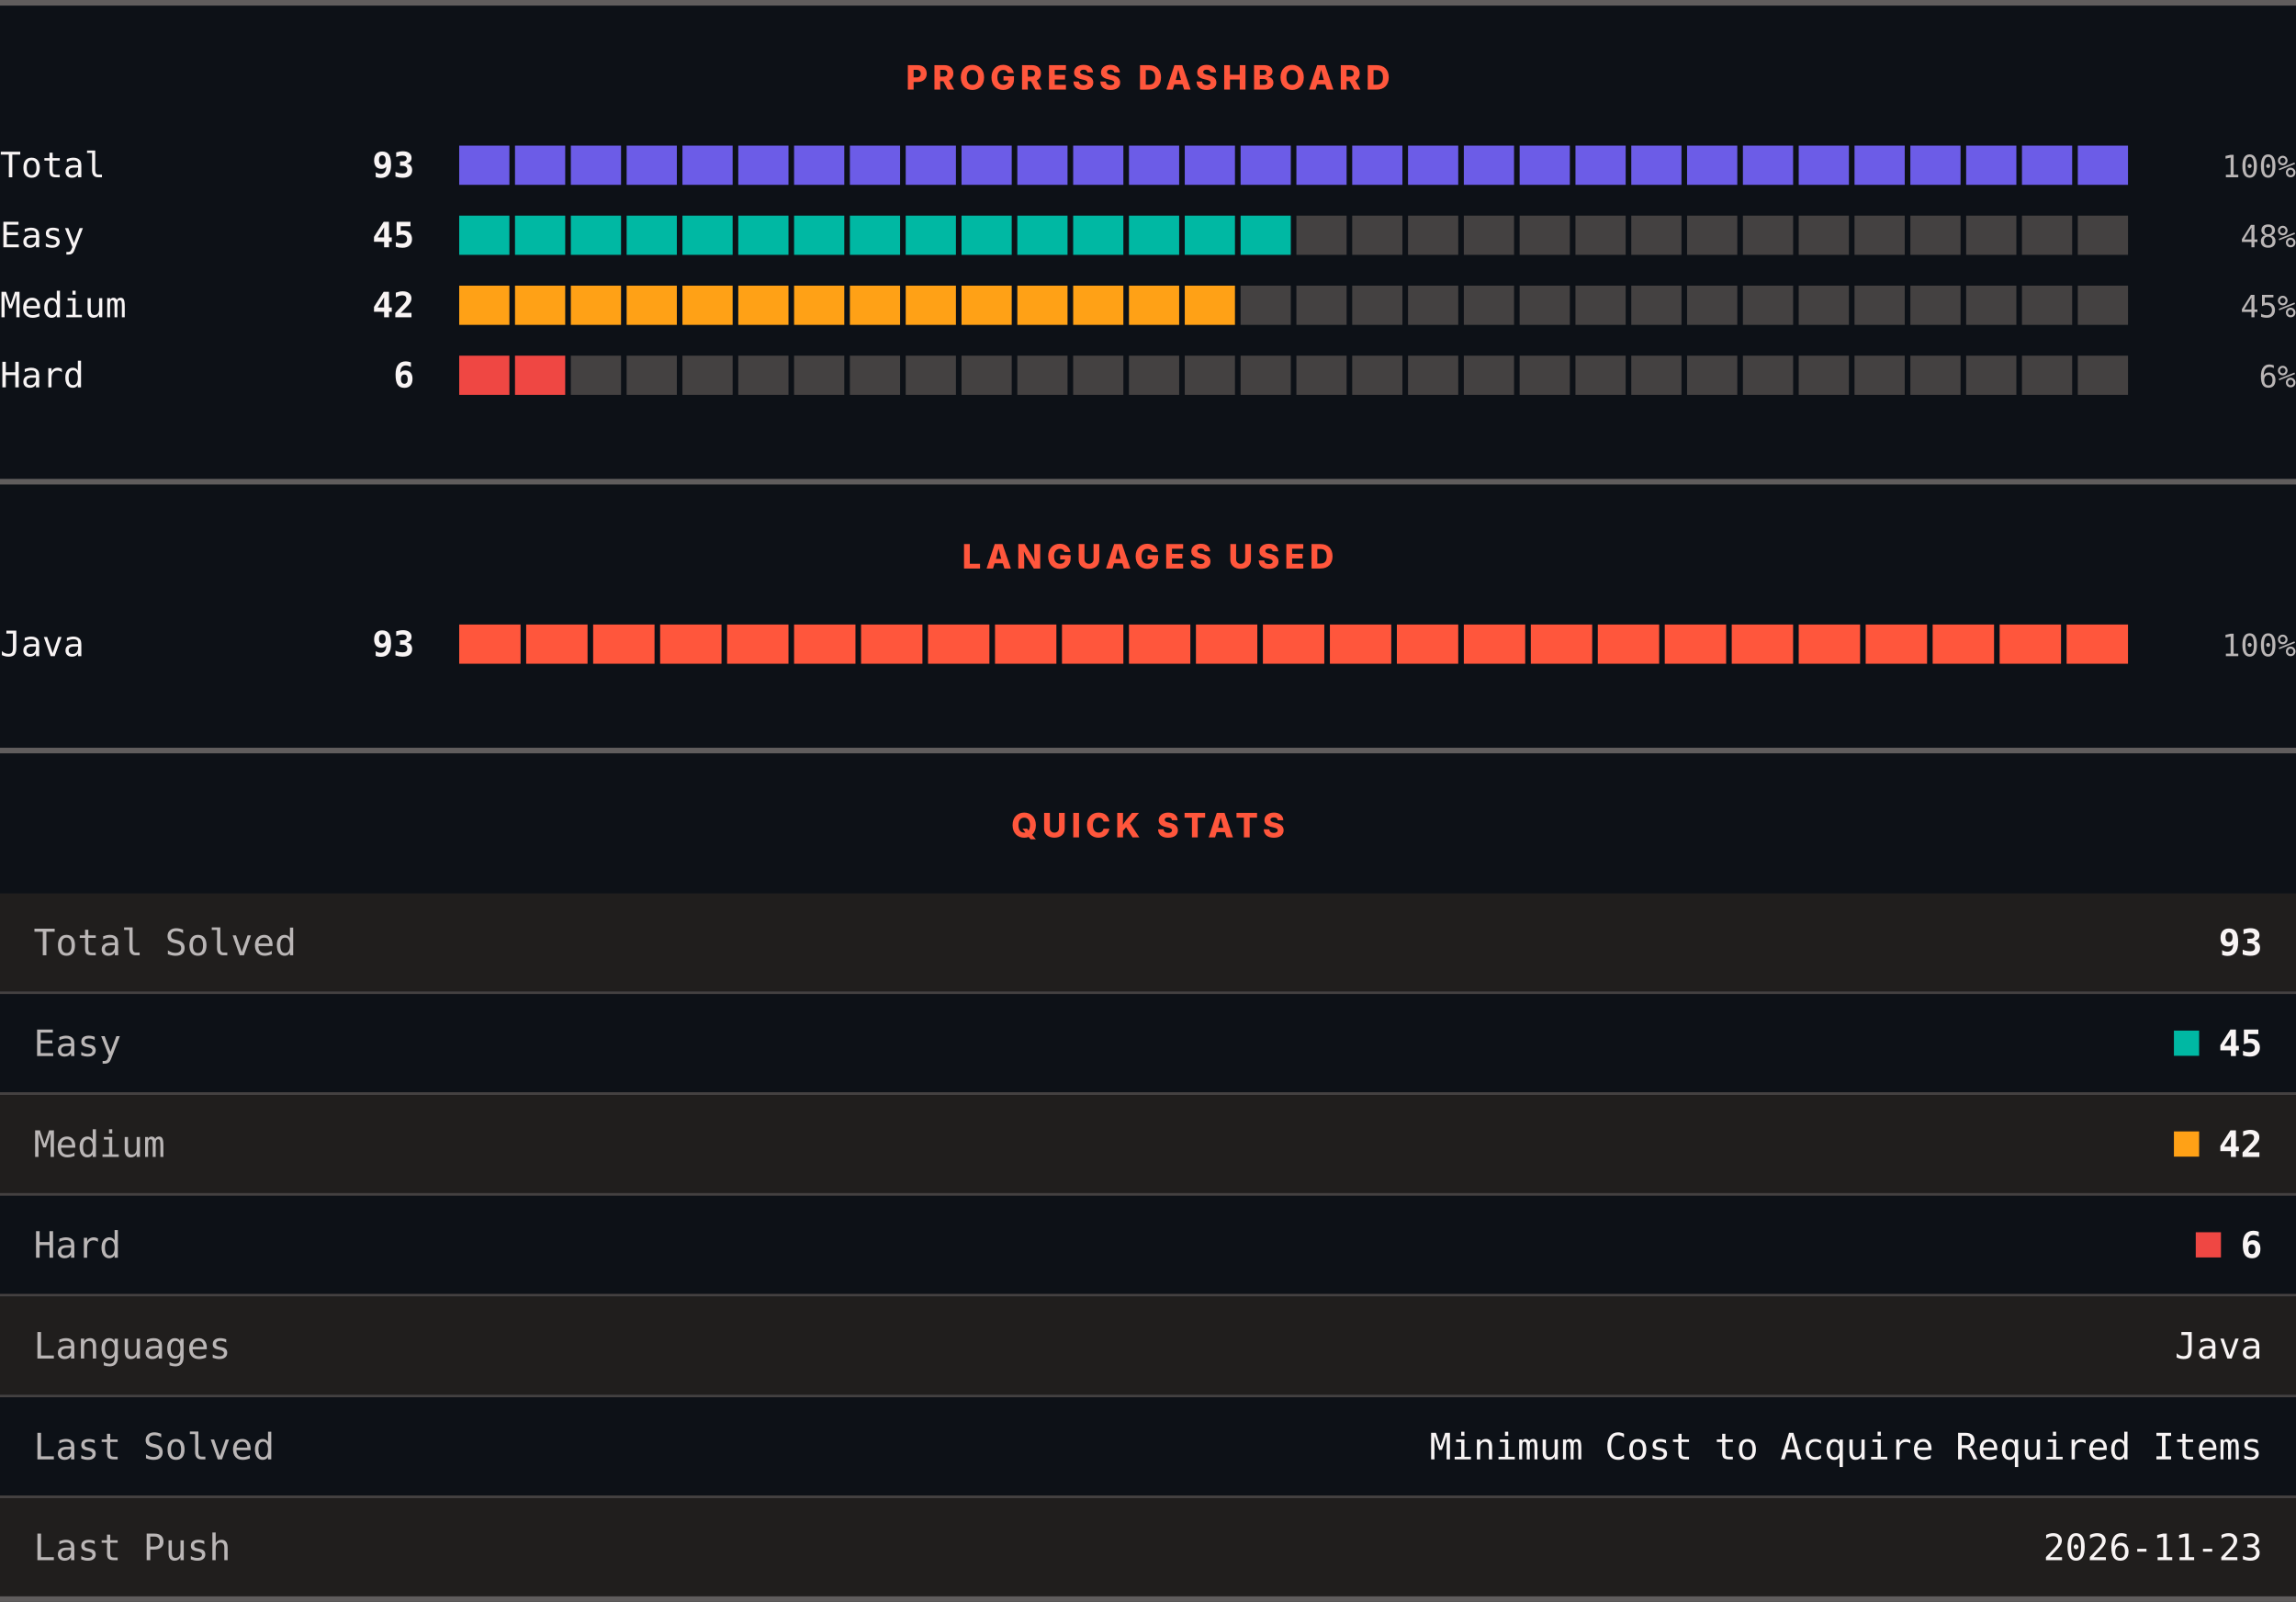
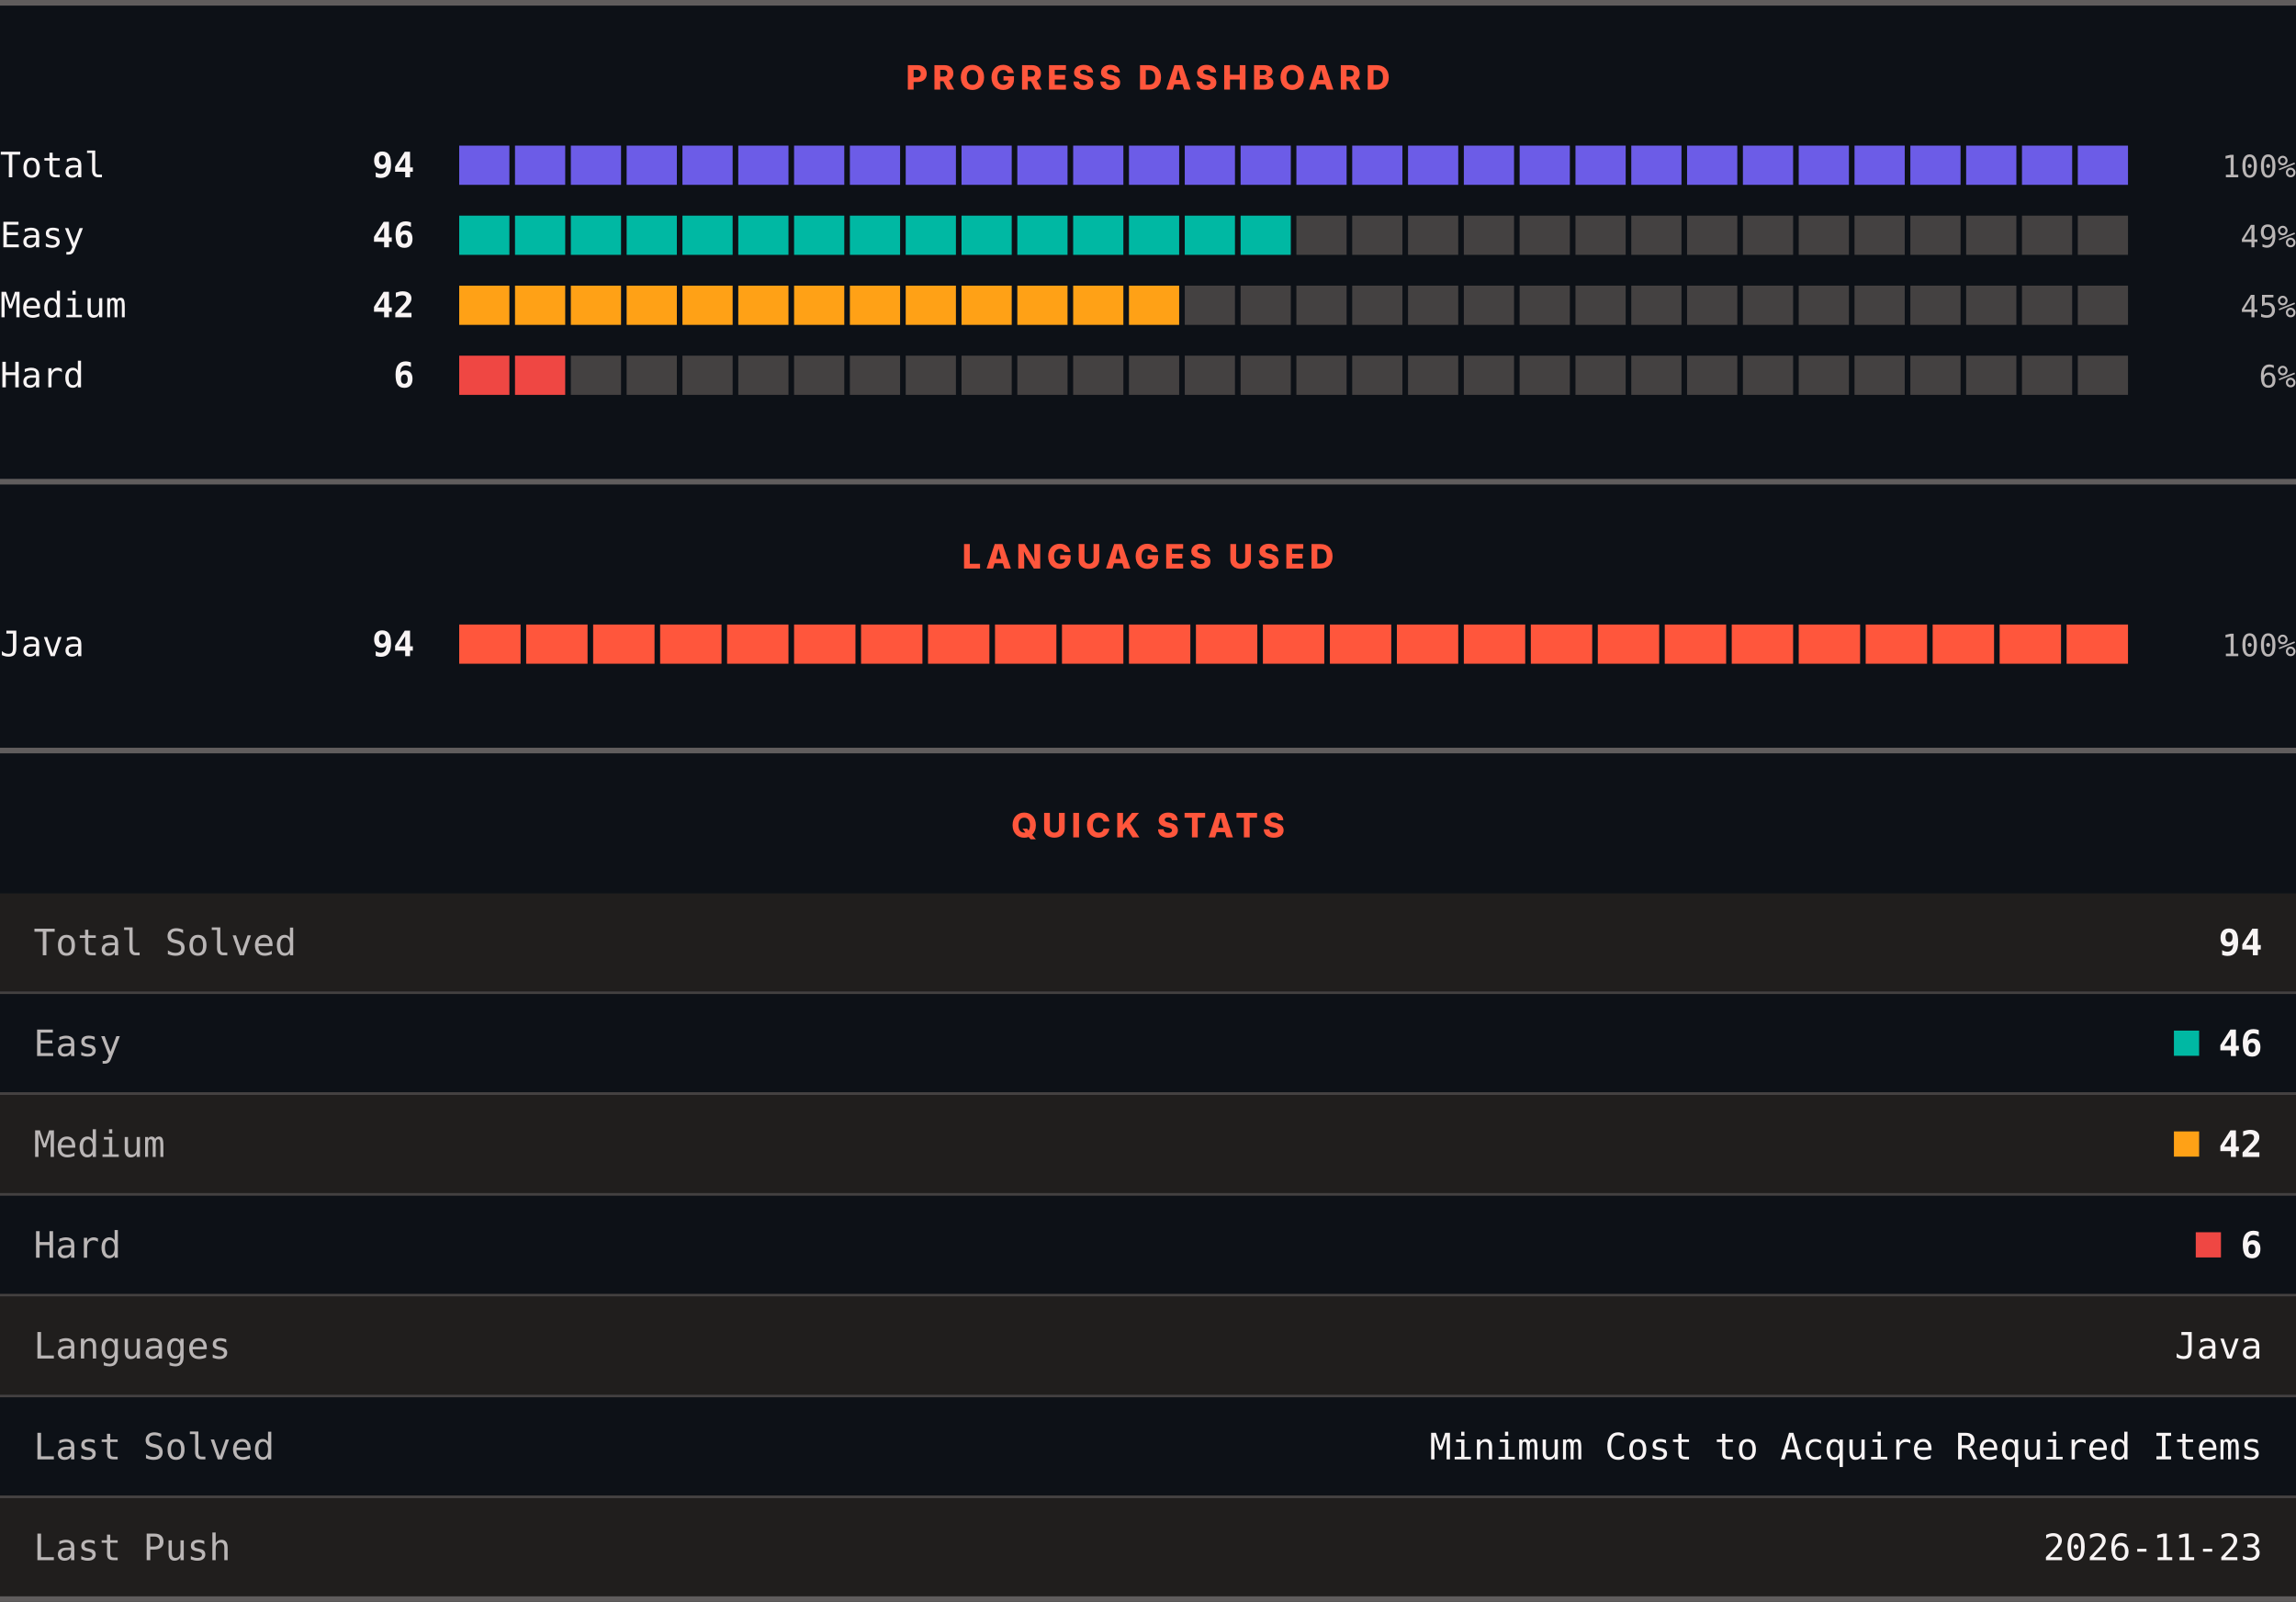
<svg xmlns="http://www.w3.org/2000/svg" width="820" height="572" viewBox="0 0 820 572" role="img" aria-label="LeetCode progress, languages and quick stats">
  <rect width="820" height="572" fill="#0d1117" />
  <rect x="0" y="0" width="820" height="2" fill="#605d5d" />
  <text x="410" y="32" text-anchor="middle" font-family="Archivo, system-ui, -apple-system, Segoe UI, sans-serif" font-size="12" font-weight="800" letter-spacing="1.68" fill="#ff563c">PROGRESS DASHBOARD</text>
  <text x="0" y="63.3" font-family="ui-monospace, SFMono-Regular, Menlo, Consolas, monospace" font-size="12.5" fill="#f8f4f4">Total</text>
-   <text x="148" y="63.3" text-anchor="end" font-family="ui-monospace, SFMono-Regular, Menlo, Consolas, monospace" font-size="12.5" font-weight="700" fill="#f8f4f4">93</text>
+   <text x="148" y="63.3" text-anchor="end" font-family="ui-monospace, SFMono-Regular, Menlo, Consolas, monospace" font-size="12.5" font-weight="700" fill="#f8f4f4">94</text>
  <rect x="164.00" y="52" width="17.93" height="14" fill="#6c5ce7" />
  <rect x="183.93" y="52" width="17.93" height="14" fill="#6c5ce7" />
  <rect x="203.87" y="52" width="17.93" height="14" fill="#6c5ce7" />
  <rect x="223.80" y="52" width="17.93" height="14" fill="#6c5ce7" />
  <rect x="243.73" y="52" width="17.93" height="14" fill="#6c5ce7" />
  <rect x="263.67" y="52" width="17.93" height="14" fill="#6c5ce7" />
  <rect x="283.60" y="52" width="17.93" height="14" fill="#6c5ce7" />
  <rect x="303.53" y="52" width="17.93" height="14" fill="#6c5ce7" />
  <rect x="323.47" y="52" width="17.93" height="14" fill="#6c5ce7" />
  <rect x="343.40" y="52" width="17.93" height="14" fill="#6c5ce7" />
  <rect x="363.33" y="52" width="17.93" height="14" fill="#6c5ce7" />
  <rect x="383.27" y="52" width="17.93" height="14" fill="#6c5ce7" />
  <rect x="403.20" y="52" width="17.93" height="14" fill="#6c5ce7" />
  <rect x="423.13" y="52" width="17.93" height="14" fill="#6c5ce7" />
  <rect x="443.07" y="52" width="17.93" height="14" fill="#6c5ce7" />
  <rect x="463.00" y="52" width="17.93" height="14" fill="#6c5ce7" />
  <rect x="482.93" y="52" width="17.93" height="14" fill="#6c5ce7" />
  <rect x="502.87" y="52" width="17.93" height="14" fill="#6c5ce7" />
  <rect x="522.80" y="52" width="17.93" height="14" fill="#6c5ce7" />
  <rect x="542.73" y="52" width="17.93" height="14" fill="#6c5ce7" />
  <rect x="562.67" y="52" width="17.93" height="14" fill="#6c5ce7" />
  <rect x="582.60" y="52" width="17.93" height="14" fill="#6c5ce7" />
  <rect x="602.53" y="52" width="17.93" height="14" fill="#6c5ce7" />
  <rect x="622.47" y="52" width="17.93" height="14" fill="#6c5ce7" />
  <rect x="642.40" y="52" width="17.93" height="14" fill="#6c5ce7" />
  <rect x="662.33" y="52" width="17.93" height="14" fill="#6c5ce7" />
  <rect x="682.27" y="52" width="17.93" height="14" fill="#6c5ce7" />
  <rect x="702.20" y="52" width="17.93" height="14" fill="#6c5ce7" />
  <rect x="722.13" y="52" width="17.93" height="14" fill="#6c5ce7" />
  <rect x="742.07" y="52" width="17.93" height="14" fill="#6c5ce7" />
  <text x="820" y="63.3" text-anchor="end" font-family="ui-monospace, SFMono-Regular, Menlo, Consolas, monospace" font-size="11" fill="#bab6b6">100%</text>
  <text x="0" y="88.3" font-family="ui-monospace, SFMono-Regular, Menlo, Consolas, monospace" font-size="12.5" fill="#f8f4f4">Easy</text>
-   <text x="148" y="88.3" text-anchor="end" font-family="ui-monospace, SFMono-Regular, Menlo, Consolas, monospace" font-size="12.5" font-weight="700" fill="#f8f4f4">45</text>
+   <text x="148" y="88.3" text-anchor="end" font-family="ui-monospace, SFMono-Regular, Menlo, Consolas, monospace" font-size="12.5" font-weight="700" fill="#f8f4f4">46</text>
  <rect x="164.00" y="77" width="17.93" height="14" fill="#00b8a3" />
  <rect x="183.93" y="77" width="17.93" height="14" fill="#00b8a3" />
  <rect x="203.87" y="77" width="17.93" height="14" fill="#00b8a3" />
  <rect x="223.80" y="77" width="17.93" height="14" fill="#00b8a3" />
  <rect x="243.73" y="77" width="17.93" height="14" fill="#00b8a3" />
  <rect x="263.67" y="77" width="17.93" height="14" fill="#00b8a3" />
  <rect x="283.60" y="77" width="17.93" height="14" fill="#00b8a3" />
  <rect x="303.53" y="77" width="17.93" height="14" fill="#00b8a3" />
  <rect x="323.47" y="77" width="17.93" height="14" fill="#00b8a3" />
  <rect x="343.40" y="77" width="17.93" height="14" fill="#00b8a3" />
  <rect x="363.33" y="77" width="17.93" height="14" fill="#00b8a3" />
  <rect x="383.27" y="77" width="17.93" height="14" fill="#00b8a3" />
  <rect x="403.20" y="77" width="17.93" height="14" fill="#00b8a3" />
  <rect x="423.13" y="77" width="17.93" height="14" fill="#00b8a3" />
  <rect x="443.07" y="77" width="17.93" height="14" fill="#00b8a3" />
  <rect x="463.00" y="77" width="17.93" height="14" fill="#444141" />
  <rect x="482.93" y="77" width="17.93" height="14" fill="#444141" />
  <rect x="502.87" y="77" width="17.93" height="14" fill="#444141" />
  <rect x="522.80" y="77" width="17.93" height="14" fill="#444141" />
  <rect x="542.73" y="77" width="17.93" height="14" fill="#444141" />
  <rect x="562.67" y="77" width="17.93" height="14" fill="#444141" />
  <rect x="582.60" y="77" width="17.93" height="14" fill="#444141" />
  <rect x="602.53" y="77" width="17.93" height="14" fill="#444141" />
  <rect x="622.47" y="77" width="17.93" height="14" fill="#444141" />
  <rect x="642.40" y="77" width="17.93" height="14" fill="#444141" />
  <rect x="662.33" y="77" width="17.93" height="14" fill="#444141" />
  <rect x="682.27" y="77" width="17.93" height="14" fill="#444141" />
  <rect x="702.20" y="77" width="17.93" height="14" fill="#444141" />
  <rect x="722.13" y="77" width="17.93" height="14" fill="#444141" />
  <rect x="742.07" y="77" width="17.93" height="14" fill="#444141" />
-   <text x="820" y="88.3" text-anchor="end" font-family="ui-monospace, SFMono-Regular, Menlo, Consolas, monospace" font-size="11" fill="#bab6b6">48%</text>
+   <text x="820" y="88.3" text-anchor="end" font-family="ui-monospace, SFMono-Regular, Menlo, Consolas, monospace" font-size="11" fill="#bab6b6">49%</text>
  <text x="0" y="113.3" font-family="ui-monospace, SFMono-Regular, Menlo, Consolas, monospace" font-size="12.5" fill="#f8f4f4">Medium</text>
  <text x="148" y="113.3" text-anchor="end" font-family="ui-monospace, SFMono-Regular, Menlo, Consolas, monospace" font-size="12.5" font-weight="700" fill="#f8f4f4">42</text>
  <rect x="164.00" y="102" width="17.93" height="14" fill="#ffa116" />
  <rect x="183.93" y="102" width="17.93" height="14" fill="#ffa116" />
  <rect x="203.87" y="102" width="17.93" height="14" fill="#ffa116" />
  <rect x="223.80" y="102" width="17.93" height="14" fill="#ffa116" />
  <rect x="243.73" y="102" width="17.93" height="14" fill="#ffa116" />
  <rect x="263.67" y="102" width="17.93" height="14" fill="#ffa116" />
  <rect x="283.60" y="102" width="17.93" height="14" fill="#ffa116" />
  <rect x="303.53" y="102" width="17.93" height="14" fill="#ffa116" />
  <rect x="323.47" y="102" width="17.93" height="14" fill="#ffa116" />
  <rect x="343.40" y="102" width="17.93" height="14" fill="#ffa116" />
  <rect x="363.33" y="102" width="17.93" height="14" fill="#ffa116" />
  <rect x="383.27" y="102" width="17.93" height="14" fill="#ffa116" />
  <rect x="403.20" y="102" width="17.93" height="14" fill="#ffa116" />
-   <rect x="423.13" y="102" width="17.93" height="14" fill="#ffa116" />
+   <rect x="423.13" y="102" width="17.93" height="14" fill="#444141" />
  <rect x="443.07" y="102" width="17.93" height="14" fill="#444141" />
  <rect x="463.00" y="102" width="17.93" height="14" fill="#444141" />
  <rect x="482.93" y="102" width="17.93" height="14" fill="#444141" />
  <rect x="502.87" y="102" width="17.93" height="14" fill="#444141" />
  <rect x="522.80" y="102" width="17.93" height="14" fill="#444141" />
  <rect x="542.73" y="102" width="17.93" height="14" fill="#444141" />
  <rect x="562.67" y="102" width="17.93" height="14" fill="#444141" />
  <rect x="582.60" y="102" width="17.93" height="14" fill="#444141" />
  <rect x="602.53" y="102" width="17.93" height="14" fill="#444141" />
  <rect x="622.47" y="102" width="17.93" height="14" fill="#444141" />
  <rect x="642.40" y="102" width="17.93" height="14" fill="#444141" />
  <rect x="662.33" y="102" width="17.93" height="14" fill="#444141" />
  <rect x="682.27" y="102" width="17.93" height="14" fill="#444141" />
  <rect x="702.20" y="102" width="17.93" height="14" fill="#444141" />
  <rect x="722.13" y="102" width="17.93" height="14" fill="#444141" />
  <rect x="742.07" y="102" width="17.93" height="14" fill="#444141" />
  <text x="820" y="113.3" text-anchor="end" font-family="ui-monospace, SFMono-Regular, Menlo, Consolas, monospace" font-size="11" fill="#bab6b6">45%</text>
  <text x="0" y="138.3" font-family="ui-monospace, SFMono-Regular, Menlo, Consolas, monospace" font-size="12.5" fill="#f8f4f4">Hard</text>
  <text x="148" y="138.3" text-anchor="end" font-family="ui-monospace, SFMono-Regular, Menlo, Consolas, monospace" font-size="12.5" font-weight="700" fill="#f8f4f4">6</text>
  <rect x="164.00" y="127" width="17.93" height="14" fill="#ef4743" />
  <rect x="183.93" y="127" width="17.93" height="14" fill="#ef4743" />
  <rect x="203.87" y="127" width="17.93" height="14" fill="#444141" />
  <rect x="223.80" y="127" width="17.93" height="14" fill="#444141" />
  <rect x="243.73" y="127" width="17.93" height="14" fill="#444141" />
  <rect x="263.67" y="127" width="17.93" height="14" fill="#444141" />
  <rect x="283.60" y="127" width="17.93" height="14" fill="#444141" />
  <rect x="303.53" y="127" width="17.93" height="14" fill="#444141" />
  <rect x="323.47" y="127" width="17.93" height="14" fill="#444141" />
  <rect x="343.40" y="127" width="17.93" height="14" fill="#444141" />
  <rect x="363.33" y="127" width="17.93" height="14" fill="#444141" />
  <rect x="383.27" y="127" width="17.93" height="14" fill="#444141" />
  <rect x="403.20" y="127" width="17.93" height="14" fill="#444141" />
  <rect x="423.13" y="127" width="17.93" height="14" fill="#444141" />
  <rect x="443.07" y="127" width="17.93" height="14" fill="#444141" />
  <rect x="463.00" y="127" width="17.93" height="14" fill="#444141" />
  <rect x="482.93" y="127" width="17.93" height="14" fill="#444141" />
  <rect x="502.87" y="127" width="17.93" height="14" fill="#444141" />
  <rect x="522.80" y="127" width="17.93" height="14" fill="#444141" />
  <rect x="542.73" y="127" width="17.93" height="14" fill="#444141" />
  <rect x="562.67" y="127" width="17.93" height="14" fill="#444141" />
  <rect x="582.60" y="127" width="17.93" height="14" fill="#444141" />
  <rect x="602.53" y="127" width="17.93" height="14" fill="#444141" />
  <rect x="622.47" y="127" width="17.93" height="14" fill="#444141" />
  <rect x="642.40" y="127" width="17.93" height="14" fill="#444141" />
  <rect x="662.33" y="127" width="17.93" height="14" fill="#444141" />
  <rect x="682.27" y="127" width="17.93" height="14" fill="#444141" />
  <rect x="702.20" y="127" width="17.93" height="14" fill="#444141" />
  <rect x="722.13" y="127" width="17.93" height="14" fill="#444141" />
  <rect x="742.07" y="127" width="17.93" height="14" fill="#444141" />
  <text x="820" y="138.3" text-anchor="end" font-family="ui-monospace, SFMono-Regular, Menlo, Consolas, monospace" font-size="11" fill="#bab6b6">6%</text>
  <rect x="0" y="171" width="820" height="2" fill="#605d5d" />
  <text x="410" y="203" text-anchor="middle" font-family="Archivo, system-ui, -apple-system, Segoe UI, sans-serif" font-size="12" font-weight="800" letter-spacing="1.68" fill="#ff563c">LANGUAGES USED</text>
  <text x="0" y="234.3" font-family="ui-monospace, SFMono-Regular, Menlo, Consolas, monospace" font-size="12.5" fill="#f8f4f4">Java</text>
-   <text x="148" y="234.3" text-anchor="end" font-family="ui-monospace, SFMono-Regular, Menlo, Consolas, monospace" font-size="12.5" font-weight="700" fill="#f8f4f4">93</text>
+   <text x="148" y="234.3" text-anchor="end" font-family="ui-monospace, SFMono-Regular, Menlo, Consolas, monospace" font-size="12.5" font-weight="700" fill="#f8f4f4">94</text>
  <rect x="164.00" y="223" width="21.92" height="14" fill="#ff563c" />
  <rect x="187.92" y="223" width="21.92" height="14" fill="#ff563c" />
  <rect x="211.84" y="223" width="21.92" height="14" fill="#ff563c" />
  <rect x="235.76" y="223" width="21.92" height="14" fill="#ff563c" />
  <rect x="259.68" y="223" width="21.92" height="14" fill="#ff563c" />
  <rect x="283.60" y="223" width="21.92" height="14" fill="#ff563c" />
  <rect x="307.52" y="223" width="21.92" height="14" fill="#ff563c" />
  <rect x="331.44" y="223" width="21.92" height="14" fill="#ff563c" />
  <rect x="355.36" y="223" width="21.92" height="14" fill="#ff563c" />
  <rect x="379.28" y="223" width="21.92" height="14" fill="#ff563c" />
  <rect x="403.20" y="223" width="21.92" height="14" fill="#ff563c" />
  <rect x="427.12" y="223" width="21.92" height="14" fill="#ff563c" />
  <rect x="451.04" y="223" width="21.92" height="14" fill="#ff563c" />
  <rect x="474.96" y="223" width="21.92" height="14" fill="#ff563c" />
  <rect x="498.88" y="223" width="21.92" height="14" fill="#ff563c" />
  <rect x="522.80" y="223" width="21.92" height="14" fill="#ff563c" />
  <rect x="546.72" y="223" width="21.92" height="14" fill="#ff563c" />
  <rect x="570.64" y="223" width="21.92" height="14" fill="#ff563c" />
  <rect x="594.56" y="223" width="21.92" height="14" fill="#ff563c" />
  <rect x="618.48" y="223" width="21.92" height="14" fill="#ff563c" />
  <rect x="642.40" y="223" width="21.92" height="14" fill="#ff563c" />
  <rect x="666.32" y="223" width="21.92" height="14" fill="#ff563c" />
  <rect x="690.24" y="223" width="21.92" height="14" fill="#ff563c" />
  <rect x="714.16" y="223" width="21.92" height="14" fill="#ff563c" />
  <rect x="738.08" y="223" width="21.92" height="14" fill="#ff563c" />
  <text x="820" y="234.3" text-anchor="end" font-family="ui-monospace, SFMono-Regular, Menlo, Consolas, monospace" font-size="11" fill="#bab6b6">100%</text>
  <rect x="0" y="267" width="820" height="2" fill="#605d5d" />
  <text x="410" y="299" text-anchor="middle" font-family="Archivo, system-ui, -apple-system, Segoe UI, sans-serif" font-size="12" font-weight="800" letter-spacing="1.68" fill="#ff563c">QUICK STATS</text>
  <rect x="0" y="319" width="820" height="35" fill="#201e1d" />
  <text x="12" y="341.1" font-family="ui-monospace, SFMono-Regular, Menlo, Consolas, monospace" font-size="13" fill="#bab6b6">Total Solved</text>
-   <text x="808" y="341.1" text-anchor="end" font-family="ui-monospace, SFMono-Regular, Menlo, Consolas, monospace" font-size="13" font-weight="700" fill="#f8f4f4">93</text>
+   <text x="808" y="341.1" text-anchor="end" font-family="ui-monospace, SFMono-Regular, Menlo, Consolas, monospace" font-size="13" font-weight="700" fill="#f8f4f4">94</text>
  <rect x="0" y="354" width="820" height="1" fill="#444141" />
  <rect x="0" y="355" width="820" height="35" fill="#0d1117" />
  <text x="12" y="377.1" font-family="ui-monospace, SFMono-Regular, Menlo, Consolas, monospace" font-size="13" fill="#bab6b6">Easy</text>
  <rect x="776.4" y="368" width="9" height="9" fill="#00b8a3" />
-   <text x="808" y="377.1" text-anchor="end" font-family="ui-monospace, SFMono-Regular, Menlo, Consolas, monospace" font-size="13" font-weight="700" fill="#f8f4f4">45</text>
+   <text x="808" y="377.1" text-anchor="end" font-family="ui-monospace, SFMono-Regular, Menlo, Consolas, monospace" font-size="13" font-weight="700" fill="#f8f4f4">46</text>
  <rect x="0" y="390" width="820" height="1" fill="#444141" />
  <rect x="0" y="391" width="820" height="35" fill="#201e1d" />
  <text x="12" y="413.1" font-family="ui-monospace, SFMono-Regular, Menlo, Consolas, monospace" font-size="13" fill="#bab6b6">Medium</text>
  <rect x="776.4" y="404" width="9" height="9" fill="#ffa116" />
  <text x="808" y="413.1" text-anchor="end" font-family="ui-monospace, SFMono-Regular, Menlo, Consolas, monospace" font-size="13" font-weight="700" fill="#f8f4f4">42</text>
  <rect x="0" y="426" width="820" height="1" fill="#444141" />
  <rect x="0" y="427" width="820" height="35" fill="#0d1117" />
  <text x="12" y="449.1" font-family="ui-monospace, SFMono-Regular, Menlo, Consolas, monospace" font-size="13" fill="#bab6b6">Hard</text>
  <rect x="784.2" y="440" width="9" height="9" fill="#ef4743" />
  <text x="808" y="449.1" text-anchor="end" font-family="ui-monospace, SFMono-Regular, Menlo, Consolas, monospace" font-size="13" font-weight="700" fill="#f8f4f4">6</text>
  <rect x="0" y="462" width="820" height="1" fill="#444141" />
  <rect x="0" y="463" width="820" height="35" fill="#201e1d" />
  <text x="12" y="485.1" font-family="ui-monospace, SFMono-Regular, Menlo, Consolas, monospace" font-size="13" fill="#bab6b6">Languages</text>
  <text x="808" y="485.1" text-anchor="end" font-family="ui-monospace, SFMono-Regular, Menlo, Consolas, monospace" font-size="13" fill="#f8f4f4">Java</text>
  <rect x="0" y="498" width="820" height="1" fill="#444141" />
  <rect x="0" y="499" width="820" height="35" fill="#0d1117" />
  <text x="12" y="521.1" font-family="ui-monospace, SFMono-Regular, Menlo, Consolas, monospace" font-size="13" fill="#bab6b6">Last Solved</text>
  <text x="808" y="521.1" text-anchor="end" font-family="ui-monospace, SFMono-Regular, Menlo, Consolas, monospace" font-size="13" fill="#f8f4f4">Minimum Cost to Acquire Required Items</text>
  <rect x="0" y="534" width="820" height="1" fill="#444141" />
  <rect x="0" y="535" width="820" height="35" fill="#201e1d" />
  <text x="12" y="557.1" font-family="ui-monospace, SFMono-Regular, Menlo, Consolas, monospace" font-size="13" fill="#bab6b6">Last Push</text>
  <text x="808" y="557.1" text-anchor="end" font-family="ui-monospace, SFMono-Regular, Menlo, Consolas, monospace" font-size="13" fill="#f8f4f4">2026-11-23</text>
  <rect x="0" y="570" width="820" height="2" fill="#605d5d" />
</svg>
